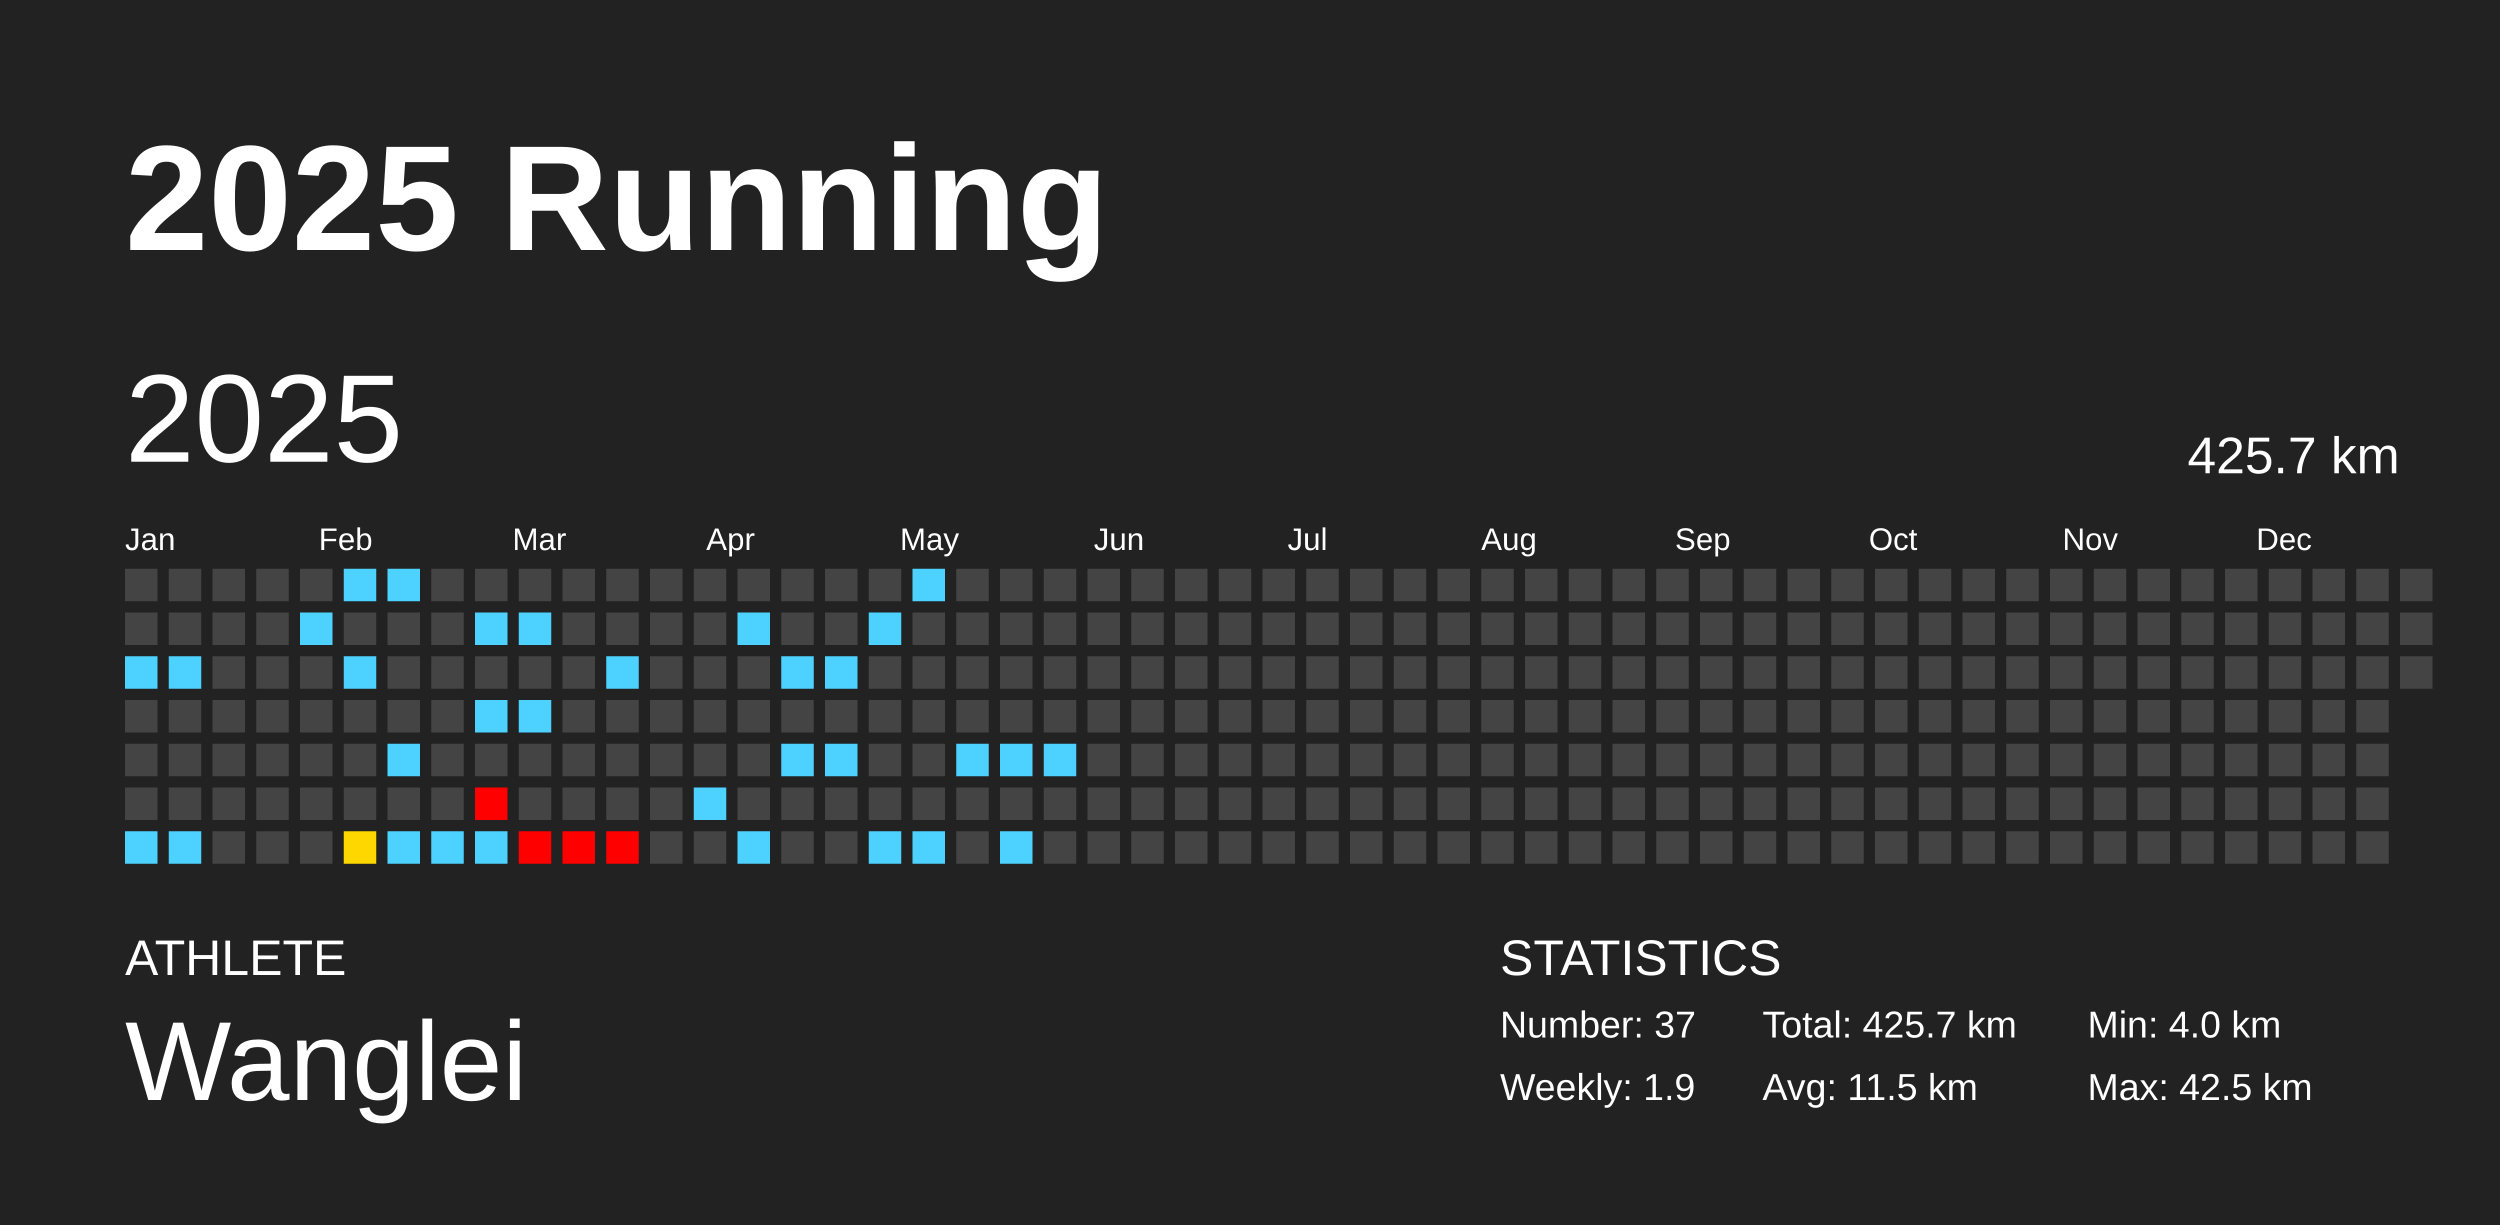
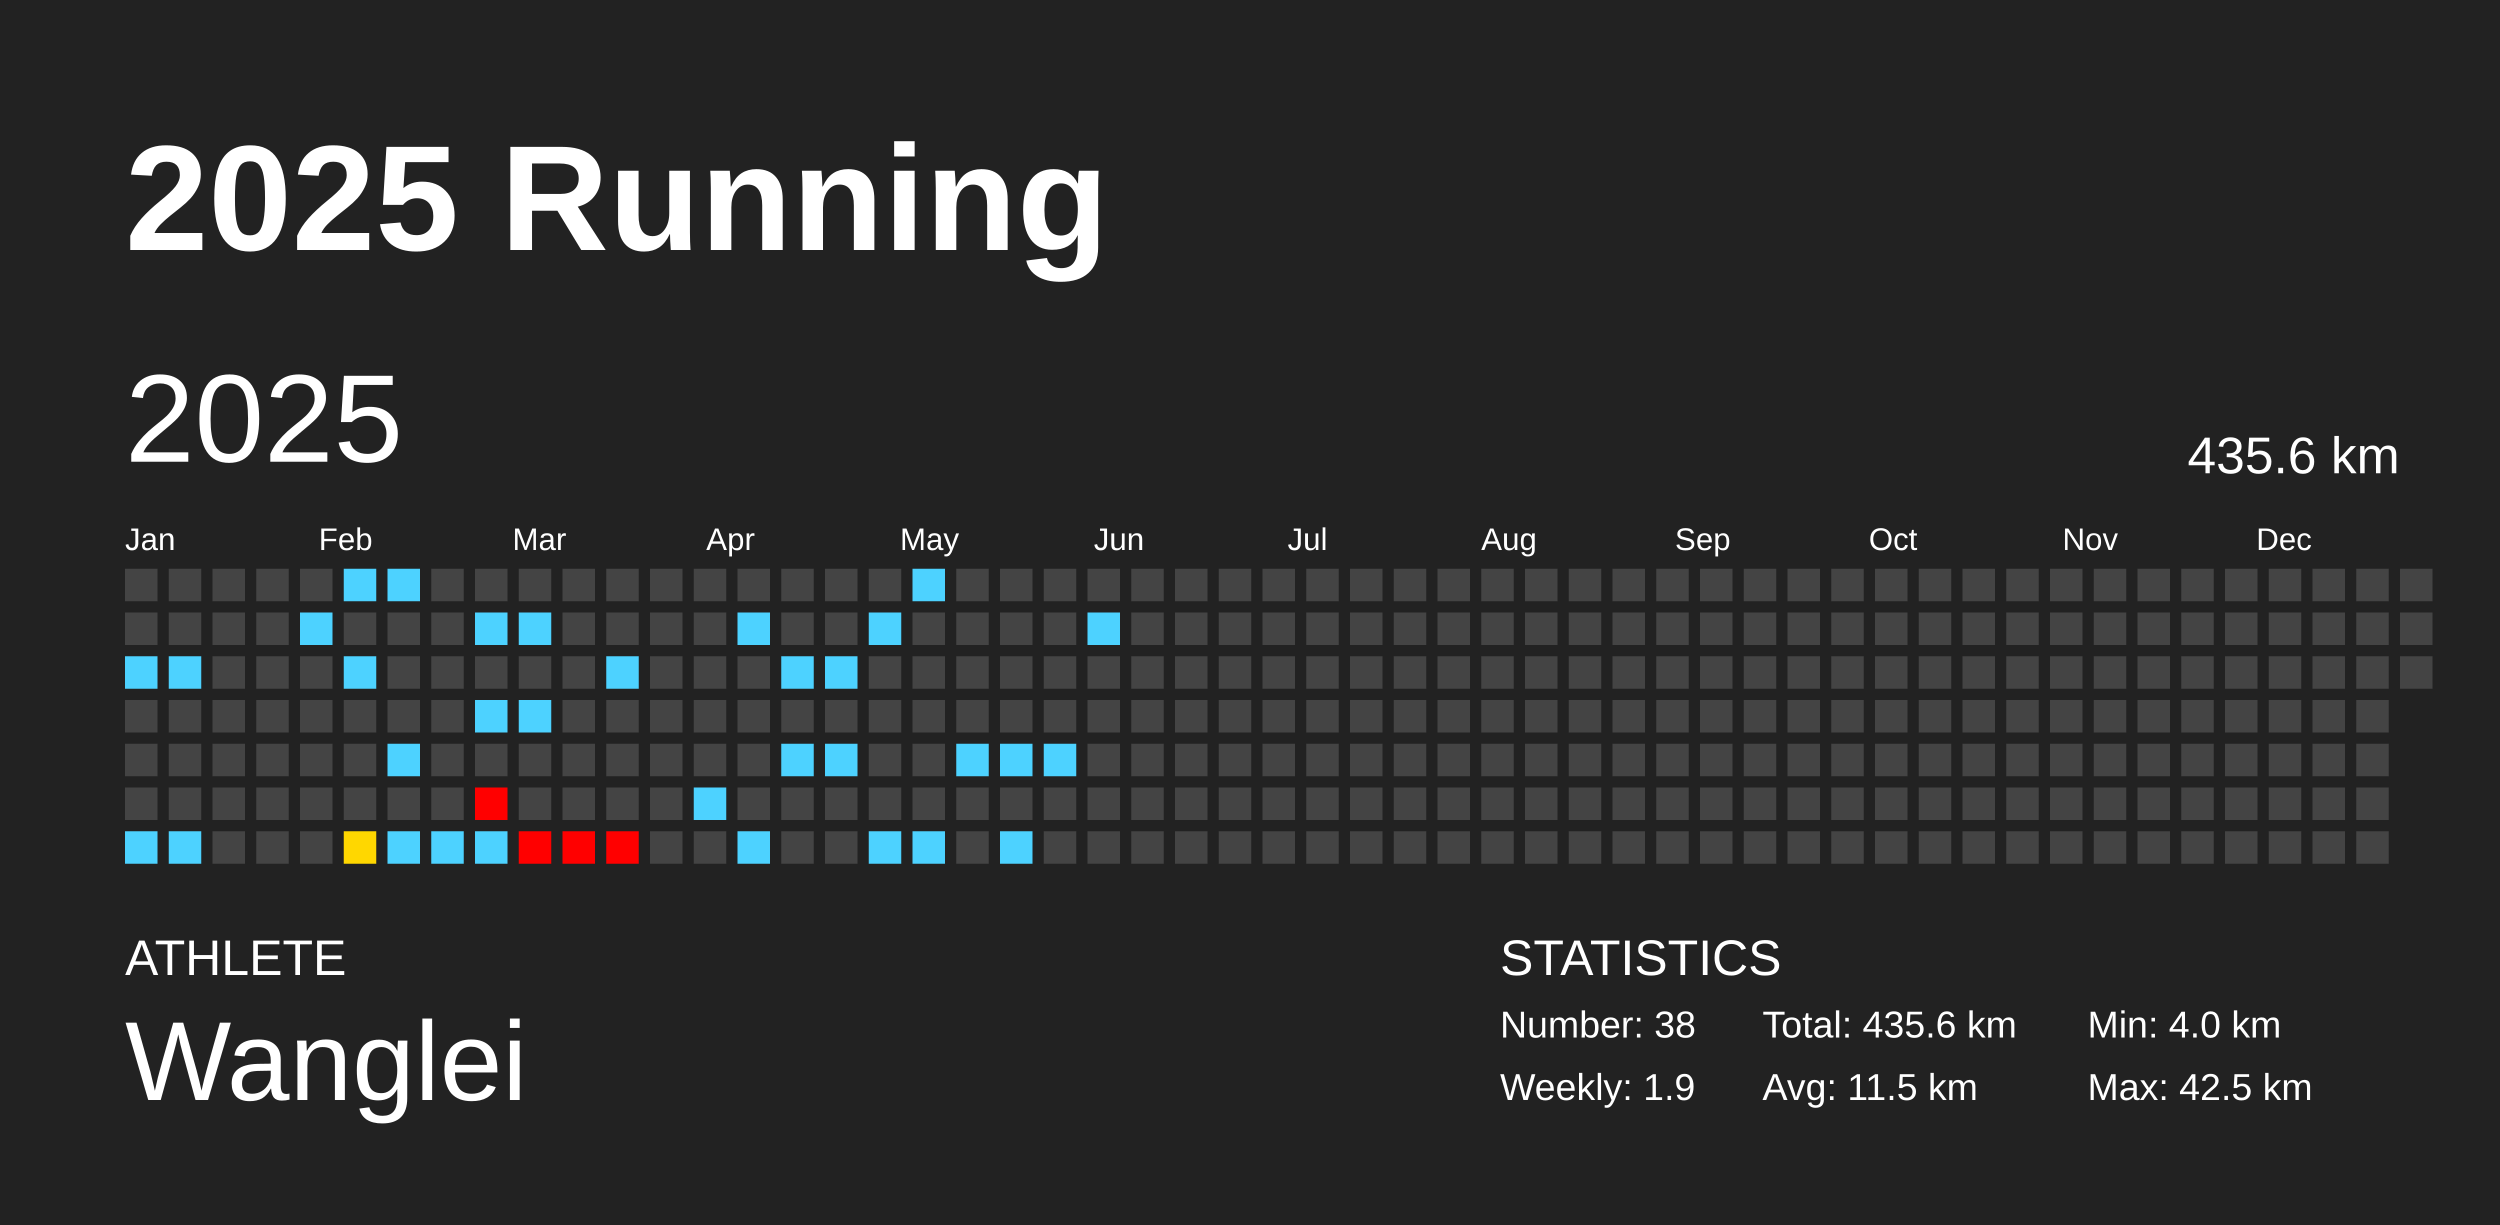
<svg xmlns="http://www.w3.org/2000/svg" baseProfile="full" height="98mm" version="1.1" viewBox="0,0,200,98" width="200mm">
  <defs />
  <rect fill="#222222" height="98" width="200" x="0" y="0" />
  <text fill="#FFFFFF" style="font-size:12px; font-family:Arial; font-weight:bold;" x="10" y="20">2025 Running</text>
  <text fill="#FFFFFF" style="font-size:4px; font-family:Arial" x="10" y="78">ATHLETE</text>
  <text fill="#FFFFFF" style="font-size:9px; font-family:Arial" x="10" y="88">Wanglei</text>
  <text fill="#FFFFFF" style="font-size:4px; font-family:Arial" x="120" y="78">STATISTICS</text>
-   <text fill="#FFFFFF" style="font-size:3px; font-family:Arial" x="120" y="83">Number: 37</text>
+   <text fill="#FFFFFF" style="font-size:3px; font-family:Arial" x="120" y="83">Number: 38</text>
  <text fill="#FFFFFF" style="font-size:3px; font-family:Arial" x="120" y="88">Weekly: 1.9</text>
-   <text fill="#FFFFFF" style="font-size:3px; font-family:Arial" x="141" y="83">Total: 425.7 km</text>
+   <text fill="#FFFFFF" style="font-size:3px; font-family:Arial" x="141" y="83">Total: 435.6 km</text>
  <text fill="#FFFFFF" style="font-size:3px; font-family:Arial" x="141" y="88">Avg: 11.5 km</text>
  <text fill="#FFFFFF" style="font-size:3px; font-family:Arial" x="167" y="83">Min: 4.0 km</text>
  <text fill="#FFFFFF" style="font-size:3px; font-family:Arial" x="167" y="88">Max: 42.5 km</text>
  <text dominant-baseline="hanging" fill="#FFFFFF" style="font-size:10.0px; font-family:Arial;" x="10" y="30">2025</text>
-   <text dominant-baseline="hanging" fill="#FFFFFF" style="font-size:4.125px; font-family:Arial;" x="175" y="35">425.7 km</text>
+   <text dominant-baseline="hanging" fill="#FFFFFF" style="font-size:4.125px; font-family:Arial;" x="175" y="35">435.6 km</text>
  <text fill="#FFFFFF" style="font-size:2.5px; font-family:Arial" x="10.0" y="44">Jan</text>
  <text fill="#FFFFFF" style="font-size:2.5px; font-family:Arial" x="25.5" y="44">Feb</text>
  <text fill="#FFFFFF" style="font-size:2.5px; font-family:Arial" x="41.0" y="44">Mar</text>
  <text fill="#FFFFFF" style="font-size:2.5px; font-family:Arial" x="56.5" y="44">Apr</text>
  <text fill="#FFFFFF" style="font-size:2.5px; font-family:Arial" x="72.0" y="44">May</text>
  <text fill="#FFFFFF" style="font-size:2.5px; font-family:Arial" x="87.5" y="44">Jun</text>
  <text fill="#FFFFFF" style="font-size:2.5px; font-family:Arial" x="103.0" y="44">Jul</text>
  <text fill="#FFFFFF" style="font-size:2.5px; font-family:Arial" x="118.5" y="44">Aug</text>
  <text fill="#FFFFFF" style="font-size:2.5px; font-family:Arial" x="134.0" y="44">Sep</text>
  <text fill="#FFFFFF" style="font-size:2.5px; font-family:Arial" x="149.5" y="44">Oct</text>
  <text fill="#FFFFFF" style="font-size:2.5px; font-family:Arial" x="165.0" y="44">Nov</text>
  <text fill="#FFFFFF" style="font-size:2.5px; font-family:Arial" x="180.5" y="44">Dec</text>
  <rect fill="#444444" height="2.6" width="2.6" x="10.0" y="45.5" />
  <rect fill="#444444" height="2.6" width="2.6" x="10.0" y="49.0" />
  <rect fill="#4dd2ff" height="2.6" width="2.6" x="10.0" y="52.5" />
  <rect fill="#444444" height="2.6" width="2.6" x="10.0" y="56.0" />
  <rect fill="#444444" height="2.6" width="2.6" x="10.0" y="59.5" />
  <rect fill="#444444" height="2.6" width="2.6" x="10.0" y="63.0" />
  <rect fill="#4dd2ff" height="2.6" width="2.6" x="10.0" y="66.5" />
  <rect fill="#444444" height="2.6" width="2.6" x="13.5" y="45.5" />
  <rect fill="#444444" height="2.6" width="2.6" x="13.5" y="49.0" />
  <rect fill="#4dd2ff" height="2.6" width="2.6" x="13.5" y="52.5" />
  <rect fill="#444444" height="2.6" width="2.6" x="13.5" y="56.0" />
  <rect fill="#444444" height="2.6" width="2.6" x="13.5" y="59.5" />
  <rect fill="#444444" height="2.6" width="2.6" x="13.5" y="63.0" />
  <rect fill="#4dd2ff" height="2.6" width="2.6" x="13.5" y="66.5" />
  <rect fill="#444444" height="2.6" width="2.6" x="17.0" y="45.5" />
  <rect fill="#444444" height="2.6" width="2.6" x="17.0" y="49.0" />
  <rect fill="#444444" height="2.6" width="2.6" x="17.0" y="52.5" />
  <rect fill="#444444" height="2.6" width="2.6" x="17.0" y="56.0" />
  <rect fill="#444444" height="2.6" width="2.6" x="17.0" y="59.5" />
  <rect fill="#444444" height="2.6" width="2.6" x="17.0" y="63.0" />
  <rect fill="#444444" height="2.6" width="2.6" x="17.0" y="66.5" />
  <rect fill="#444444" height="2.6" width="2.6" x="20.5" y="45.5" />
  <rect fill="#444444" height="2.6" width="2.6" x="20.5" y="49.0" />
  <rect fill="#444444" height="2.6" width="2.6" x="20.5" y="52.5" />
  <rect fill="#444444" height="2.6" width="2.6" x="20.5" y="56.0" />
  <rect fill="#444444" height="2.6" width="2.6" x="20.5" y="59.5" />
  <rect fill="#444444" height="2.6" width="2.6" x="20.5" y="63.0" />
  <rect fill="#444444" height="2.6" width="2.6" x="20.5" y="66.5" />
  <rect fill="#444444" height="2.6" width="2.6" x="24.0" y="45.5" />
  <rect fill="#4dd2ff" height="2.6" width="2.6" x="24.0" y="49.0" />
  <rect fill="#444444" height="2.6" width="2.6" x="24.0" y="52.5" />
  <rect fill="#444444" height="2.6" width="2.6" x="24.0" y="56.0" />
  <rect fill="#444444" height="2.6" width="2.6" x="24.0" y="59.5" />
  <rect fill="#444444" height="2.6" width="2.6" x="24.0" y="63.0" />
  <rect fill="#444444" height="2.6" width="2.6" x="24.0" y="66.5" />
  <rect fill="#4dd2ff" height="2.6" width="2.6" x="27.5" y="45.5" />
  <rect fill="#444444" height="2.6" width="2.6" x="27.5" y="49.0" />
  <rect fill="#4dd2ff" height="2.6" width="2.6" x="27.5" y="52.5" />
  <rect fill="#444444" height="2.6" width="2.6" x="27.5" y="56.0" />
  <rect fill="#444444" height="2.6" width="2.6" x="27.5" y="59.5" />
  <rect fill="#444444" height="2.6" width="2.6" x="27.5" y="63.0" />
  <rect fill="#ffd700" height="2.6" width="2.6" x="27.5" y="66.5" />
  <rect fill="#4dd2ff" height="2.6" width="2.6" x="31.0" y="45.5" />
  <rect fill="#444444" height="2.6" width="2.6" x="31.0" y="49.0" />
  <rect fill="#444444" height="2.6" width="2.6" x="31.0" y="52.5" />
  <rect fill="#444444" height="2.6" width="2.6" x="31.0" y="56.0" />
  <rect fill="#4dd2ff" height="2.6" width="2.6" x="31.0" y="59.5" />
  <rect fill="#444444" height="2.6" width="2.6" x="31.0" y="63.0" />
  <rect fill="#4dd2ff" height="2.6" width="2.6" x="31.0" y="66.5" />
  <rect fill="#444444" height="2.6" width="2.6" x="34.5" y="45.5" />
  <rect fill="#444444" height="2.6" width="2.6" x="34.5" y="49.0" />
  <rect fill="#444444" height="2.6" width="2.6" x="34.5" y="52.5" />
  <rect fill="#444444" height="2.6" width="2.6" x="34.5" y="56.0" />
  <rect fill="#444444" height="2.6" width="2.6" x="34.5" y="59.5" />
  <rect fill="#444444" height="2.6" width="2.6" x="34.5" y="63.0" />
  <rect fill="#4dd2ff" height="2.6" width="2.6" x="34.5" y="66.5" />
  <rect fill="#444444" height="2.6" width="2.6" x="38.0" y="45.5" />
  <rect fill="#4dd2ff" height="2.6" width="2.6" x="38.0" y="49.0" />
  <rect fill="#444444" height="2.6" width="2.6" x="38.0" y="52.5" />
  <rect fill="#4dd2ff" height="2.6" width="2.6" x="38.0" y="56.0" />
  <rect fill="#444444" height="2.6" width="2.6" x="38.0" y="59.5" />
  <rect fill="red" height="2.6" width="2.6" x="38.0" y="63.0" />
  <rect fill="#4dd2ff" height="2.6" width="2.6" x="38.0" y="66.5" />
  <rect fill="#444444" height="2.6" width="2.6" x="41.5" y="45.5" />
  <rect fill="#4dd2ff" height="2.6" width="2.6" x="41.5" y="49.0" />
  <rect fill="#444444" height="2.6" width="2.6" x="41.5" y="52.5" />
  <rect fill="#4dd2ff" height="2.6" width="2.6" x="41.5" y="56.0" />
  <rect fill="#444444" height="2.6" width="2.6" x="41.5" y="59.5" />
  <rect fill="#444444" height="2.6" width="2.6" x="41.5" y="63.0" />
  <rect fill="red" height="2.6" width="2.6" x="41.5" y="66.5" />
  <rect fill="#444444" height="2.6" width="2.6" x="45.0" y="45.5" />
  <rect fill="#444444" height="2.6" width="2.6" x="45.0" y="49.0" />
  <rect fill="#444444" height="2.6" width="2.6" x="45.0" y="52.5" />
  <rect fill="#444444" height="2.6" width="2.6" x="45.0" y="56.0" />
  <rect fill="#444444" height="2.6" width="2.6" x="45.0" y="59.5" />
  <rect fill="#444444" height="2.6" width="2.6" x="45.0" y="63.0" />
  <rect fill="red" height="2.6" width="2.6" x="45.0" y="66.5" />
  <rect fill="#444444" height="2.6" width="2.6" x="48.5" y="45.5" />
  <rect fill="#444444" height="2.6" width="2.6" x="48.5" y="49.0" />
  <rect fill="#4dd2ff" height="2.6" width="2.6" x="48.5" y="52.5" />
  <rect fill="#444444" height="2.6" width="2.6" x="48.5" y="56.0" />
  <rect fill="#444444" height="2.6" width="2.6" x="48.5" y="59.5" />
  <rect fill="#444444" height="2.6" width="2.6" x="48.5" y="63.0" />
  <rect fill="red" height="2.6" width="2.6" x="48.5" y="66.5" />
  <rect fill="#444444" height="2.6" width="2.6" x="52.0" y="45.5" />
  <rect fill="#444444" height="2.6" width="2.6" x="52.0" y="49.0" />
  <rect fill="#444444" height="2.6" width="2.6" x="52.0" y="52.5" />
  <rect fill="#444444" height="2.6" width="2.6" x="52.0" y="56.0" />
  <rect fill="#444444" height="2.6" width="2.6" x="52.0" y="59.5" />
  <rect fill="#444444" height="2.6" width="2.6" x="52.0" y="63.0" />
  <rect fill="#444444" height="2.6" width="2.6" x="52.0" y="66.5" />
  <rect fill="#444444" height="2.6" width="2.6" x="55.5" y="45.5" />
  <rect fill="#444444" height="2.6" width="2.6" x="55.5" y="49.0" />
  <rect fill="#444444" height="2.6" width="2.6" x="55.5" y="52.5" />
  <rect fill="#444444" height="2.6" width="2.6" x="55.5" y="56.0" />
  <rect fill="#444444" height="2.6" width="2.6" x="55.5" y="59.5" />
  <rect fill="#4dd2ff" height="2.6" width="2.6" x="55.5" y="63.0" />
  <rect fill="#444444" height="2.6" width="2.6" x="55.5" y="66.5" />
  <rect fill="#444444" height="2.6" width="2.6" x="59.0" y="45.5" />
  <rect fill="#4dd2ff" height="2.6" width="2.6" x="59.0" y="49.0" />
  <rect fill="#444444" height="2.6" width="2.6" x="59.0" y="52.5" />
  <rect fill="#444444" height="2.6" width="2.6" x="59.0" y="56.0" />
  <rect fill="#444444" height="2.6" width="2.6" x="59.0" y="59.5" />
  <rect fill="#444444" height="2.6" width="2.6" x="59.0" y="63.0" />
  <rect fill="#4dd2ff" height="2.6" width="2.6" x="59.0" y="66.5" />
  <rect fill="#444444" height="2.6" width="2.6" x="62.5" y="45.5" />
  <rect fill="#444444" height="2.6" width="2.6" x="62.5" y="49.0" />
  <rect fill="#4dd2ff" height="2.6" width="2.6" x="62.5" y="52.5" />
  <rect fill="#444444" height="2.6" width="2.6" x="62.5" y="56.0" />
  <rect fill="#4dd2ff" height="2.6" width="2.6" x="62.5" y="59.5" />
  <rect fill="#444444" height="2.6" width="2.6" x="62.5" y="63.0" />
  <rect fill="#444444" height="2.6" width="2.6" x="62.5" y="66.5" />
  <rect fill="#444444" height="2.6" width="2.6" x="66.0" y="45.5" />
  <rect fill="#444444" height="2.6" width="2.6" x="66.0" y="49.0" />
  <rect fill="#4dd2ff" height="2.6" width="2.6" x="66.0" y="52.5" />
  <rect fill="#444444" height="2.6" width="2.6" x="66.0" y="56.0" />
  <rect fill="#4dd2ff" height="2.6" width="2.6" x="66.0" y="59.5" />
  <rect fill="#444444" height="2.6" width="2.6" x="66.0" y="63.0" />
  <rect fill="#444444" height="2.6" width="2.6" x="66.0" y="66.5" />
  <rect fill="#444444" height="2.6" width="2.6" x="69.5" y="45.5" />
  <rect fill="#4dd2ff" height="2.6" width="2.6" x="69.5" y="49.0" />
  <rect fill="#444444" height="2.6" width="2.6" x="69.5" y="52.5" />
  <rect fill="#444444" height="2.6" width="2.6" x="69.5" y="56.0" />
  <rect fill="#444444" height="2.6" width="2.6" x="69.5" y="59.5" />
  <rect fill="#444444" height="2.6" width="2.6" x="69.5" y="63.0" />
  <rect fill="#4dd2ff" height="2.6" width="2.6" x="69.5" y="66.5" />
  <rect fill="#4dd2ff" height="2.6" width="2.6" x="73.0" y="45.5" />
  <rect fill="#444444" height="2.6" width="2.6" x="73.0" y="49.0" />
  <rect fill="#444444" height="2.6" width="2.6" x="73.0" y="52.5" />
  <rect fill="#444444" height="2.6" width="2.6" x="73.0" y="56.0" />
  <rect fill="#444444" height="2.6" width="2.6" x="73.0" y="59.5" />
  <rect fill="#444444" height="2.6" width="2.6" x="73.0" y="63.0" />
  <rect fill="#4dd2ff" height="2.6" width="2.6" x="73.0" y="66.5" />
  <rect fill="#444444" height="2.6" width="2.6" x="76.5" y="45.5" />
  <rect fill="#444444" height="2.6" width="2.6" x="76.5" y="49.0" />
  <rect fill="#444444" height="2.6" width="2.6" x="76.5" y="52.5" />
  <rect fill="#444444" height="2.6" width="2.6" x="76.5" y="56.0" />
  <rect fill="#4dd2ff" height="2.6" width="2.6" x="76.5" y="59.5" />
  <rect fill="#444444" height="2.6" width="2.6" x="76.5" y="63.0" />
  <rect fill="#444444" height="2.6" width="2.6" x="76.5" y="66.5" />
  <rect fill="#444444" height="2.6" width="2.6" x="80.0" y="45.5" />
  <rect fill="#444444" height="2.6" width="2.6" x="80.0" y="49.0" />
  <rect fill="#444444" height="2.6" width="2.6" x="80.0" y="52.5" />
  <rect fill="#444444" height="2.6" width="2.6" x="80.0" y="56.0" />
  <rect fill="#4dd2ff" height="2.6" width="2.6" x="80.0" y="59.5" />
  <rect fill="#444444" height="2.6" width="2.6" x="80.0" y="63.0" />
  <rect fill="#4dd2ff" height="2.6" width="2.6" x="80.0" y="66.5" />
  <rect fill="#444444" height="2.6" width="2.6" x="83.5" y="45.5" />
  <rect fill="#444444" height="2.6" width="2.6" x="83.5" y="49.0" />
  <rect fill="#444444" height="2.6" width="2.6" x="83.5" y="52.5" />
  <rect fill="#444444" height="2.6" width="2.6" x="83.5" y="56.0" />
  <rect fill="#4dd2ff" height="2.6" width="2.6" x="83.5" y="59.5" />
  <rect fill="#444444" height="2.6" width="2.6" x="83.5" y="63.0" />
  <rect fill="#444444" height="2.6" width="2.6" x="83.5" y="66.5" />
  <rect fill="#444444" height="2.6" width="2.6" x="87.0" y="45.5" />
-   <rect fill="#444444" height="2.6" width="2.6" x="87.0" y="49.0" />
+   <rect fill="#4dd2ff" height="2.6" width="2.6" x="87.0" y="49.0" />
  <rect fill="#444444" height="2.6" width="2.6" x="87.0" y="52.5" />
  <rect fill="#444444" height="2.6" width="2.6" x="87.0" y="56.0" />
  <rect fill="#444444" height="2.6" width="2.6" x="87.0" y="59.5" />
  <rect fill="#444444" height="2.6" width="2.6" x="87.0" y="63.0" />
  <rect fill="#444444" height="2.6" width="2.6" x="87.0" y="66.5" />
  <rect fill="#444444" height="2.6" width="2.6" x="90.5" y="45.5" />
  <rect fill="#444444" height="2.6" width="2.6" x="90.5" y="49.0" />
  <rect fill="#444444" height="2.6" width="2.6" x="90.5" y="52.5" />
  <rect fill="#444444" height="2.6" width="2.6" x="90.5" y="56.0" />
  <rect fill="#444444" height="2.6" width="2.6" x="90.5" y="59.5" />
  <rect fill="#444444" height="2.6" width="2.6" x="90.5" y="63.0" />
  <rect fill="#444444" height="2.6" width="2.6" x="90.5" y="66.5" />
  <rect fill="#444444" height="2.6" width="2.6" x="94.0" y="45.5" />
  <rect fill="#444444" height="2.6" width="2.6" x="94.0" y="49.0" />
  <rect fill="#444444" height="2.6" width="2.6" x="94.0" y="52.5" />
  <rect fill="#444444" height="2.6" width="2.6" x="94.0" y="56.0" />
  <rect fill="#444444" height="2.6" width="2.6" x="94.0" y="59.5" />
  <rect fill="#444444" height="2.6" width="2.6" x="94.0" y="63.0" />
  <rect fill="#444444" height="2.6" width="2.6" x="94.0" y="66.5" />
  <rect fill="#444444" height="2.6" width="2.6" x="97.5" y="45.5" />
  <rect fill="#444444" height="2.6" width="2.6" x="97.5" y="49.0" />
  <rect fill="#444444" height="2.6" width="2.6" x="97.5" y="52.5" />
  <rect fill="#444444" height="2.6" width="2.6" x="97.5" y="56.0" />
  <rect fill="#444444" height="2.6" width="2.6" x="97.5" y="59.5" />
  <rect fill="#444444" height="2.6" width="2.6" x="97.5" y="63.0" />
  <rect fill="#444444" height="2.6" width="2.6" x="97.5" y="66.5" />
  <rect fill="#444444" height="2.6" width="2.6" x="101.0" y="45.5" />
  <rect fill="#444444" height="2.6" width="2.6" x="101.0" y="49.0" />
  <rect fill="#444444" height="2.6" width="2.6" x="101.0" y="52.5" />
  <rect fill="#444444" height="2.6" width="2.6" x="101.0" y="56.0" />
  <rect fill="#444444" height="2.6" width="2.6" x="101.0" y="59.5" />
  <rect fill="#444444" height="2.6" width="2.6" x="101.0" y="63.0" />
  <rect fill="#444444" height="2.6" width="2.6" x="101.0" y="66.5" />
  <rect fill="#444444" height="2.6" width="2.6" x="104.5" y="45.5" />
  <rect fill="#444444" height="2.6" width="2.6" x="104.5" y="49.0" />
  <rect fill="#444444" height="2.6" width="2.6" x="104.5" y="52.5" />
  <rect fill="#444444" height="2.6" width="2.6" x="104.5" y="56.0" />
  <rect fill="#444444" height="2.6" width="2.6" x="104.5" y="59.5" />
  <rect fill="#444444" height="2.6" width="2.6" x="104.5" y="63.0" />
  <rect fill="#444444" height="2.6" width="2.6" x="104.5" y="66.5" />
  <rect fill="#444444" height="2.6" width="2.6" x="108.0" y="45.5" />
  <rect fill="#444444" height="2.6" width="2.6" x="108.0" y="49.0" />
  <rect fill="#444444" height="2.6" width="2.6" x="108.0" y="52.5" />
  <rect fill="#444444" height="2.6" width="2.6" x="108.0" y="56.0" />
  <rect fill="#444444" height="2.6" width="2.6" x="108.0" y="59.5" />
  <rect fill="#444444" height="2.6" width="2.6" x="108.0" y="63.0" />
  <rect fill="#444444" height="2.6" width="2.6" x="108.0" y="66.5" />
  <rect fill="#444444" height="2.6" width="2.6" x="111.5" y="45.5" />
  <rect fill="#444444" height="2.6" width="2.6" x="111.5" y="49.0" />
  <rect fill="#444444" height="2.6" width="2.6" x="111.5" y="52.5" />
  <rect fill="#444444" height="2.6" width="2.6" x="111.5" y="56.0" />
  <rect fill="#444444" height="2.6" width="2.6" x="111.5" y="59.5" />
  <rect fill="#444444" height="2.6" width="2.6" x="111.5" y="63.0" />
  <rect fill="#444444" height="2.6" width="2.6" x="111.5" y="66.5" />
  <rect fill="#444444" height="2.6" width="2.6" x="115.0" y="45.5" />
  <rect fill="#444444" height="2.6" width="2.6" x="115.0" y="49.0" />
  <rect fill="#444444" height="2.6" width="2.6" x="115.0" y="52.5" />
  <rect fill="#444444" height="2.6" width="2.6" x="115.0" y="56.0" />
  <rect fill="#444444" height="2.6" width="2.6" x="115.0" y="59.5" />
  <rect fill="#444444" height="2.6" width="2.6" x="115.0" y="63.0" />
  <rect fill="#444444" height="2.6" width="2.6" x="115.0" y="66.5" />
  <rect fill="#444444" height="2.6" width="2.6" x="118.5" y="45.5" />
  <rect fill="#444444" height="2.6" width="2.6" x="118.5" y="49.0" />
  <rect fill="#444444" height="2.6" width="2.6" x="118.5" y="52.5" />
  <rect fill="#444444" height="2.6" width="2.6" x="118.5" y="56.0" />
  <rect fill="#444444" height="2.6" width="2.6" x="118.5" y="59.5" />
  <rect fill="#444444" height="2.6" width="2.6" x="118.5" y="63.0" />
  <rect fill="#444444" height="2.6" width="2.6" x="118.5" y="66.5" />
  <rect fill="#444444" height="2.6" width="2.6" x="122.0" y="45.5" />
  <rect fill="#444444" height="2.6" width="2.6" x="122.0" y="49.0" />
  <rect fill="#444444" height="2.6" width="2.6" x="122.0" y="52.5" />
  <rect fill="#444444" height="2.6" width="2.6" x="122.0" y="56.0" />
  <rect fill="#444444" height="2.6" width="2.6" x="122.0" y="59.5" />
  <rect fill="#444444" height="2.6" width="2.6" x="122.0" y="63.0" />
  <rect fill="#444444" height="2.6" width="2.6" x="122.0" y="66.5" />
  <rect fill="#444444" height="2.6" width="2.6" x="125.5" y="45.5" />
  <rect fill="#444444" height="2.6" width="2.6" x="125.5" y="49.0" />
  <rect fill="#444444" height="2.6" width="2.6" x="125.5" y="52.5" />
  <rect fill="#444444" height="2.6" width="2.6" x="125.5" y="56.0" />
  <rect fill="#444444" height="2.6" width="2.6" x="125.5" y="59.5" />
  <rect fill="#444444" height="2.6" width="2.6" x="125.5" y="63.0" />
  <rect fill="#444444" height="2.6" width="2.6" x="125.5" y="66.5" />
  <rect fill="#444444" height="2.6" width="2.6" x="129.0" y="45.5" />
  <rect fill="#444444" height="2.6" width="2.6" x="129.0" y="49.0" />
  <rect fill="#444444" height="2.6" width="2.6" x="129.0" y="52.5" />
  <rect fill="#444444" height="2.6" width="2.6" x="129.0" y="56.0" />
  <rect fill="#444444" height="2.6" width="2.6" x="129.0" y="59.5" />
  <rect fill="#444444" height="2.6" width="2.6" x="129.0" y="63.0" />
  <rect fill="#444444" height="2.6" width="2.6" x="129.0" y="66.5" />
  <rect fill="#444444" height="2.6" width="2.6" x="132.5" y="45.5" />
  <rect fill="#444444" height="2.6" width="2.6" x="132.5" y="49.0" />
  <rect fill="#444444" height="2.6" width="2.6" x="132.5" y="52.5" />
  <rect fill="#444444" height="2.6" width="2.6" x="132.5" y="56.0" />
  <rect fill="#444444" height="2.6" width="2.6" x="132.5" y="59.5" />
  <rect fill="#444444" height="2.6" width="2.6" x="132.5" y="63.0" />
  <rect fill="#444444" height="2.6" width="2.6" x="132.5" y="66.5" />
  <rect fill="#444444" height="2.6" width="2.6" x="136.0" y="45.5" />
  <rect fill="#444444" height="2.6" width="2.6" x="136.0" y="49.0" />
  <rect fill="#444444" height="2.6" width="2.6" x="136.0" y="52.5" />
  <rect fill="#444444" height="2.6" width="2.6" x="136.0" y="56.0" />
  <rect fill="#444444" height="2.6" width="2.6" x="136.0" y="59.5" />
  <rect fill="#444444" height="2.6" width="2.6" x="136.0" y="63.0" />
  <rect fill="#444444" height="2.6" width="2.6" x="136.0" y="66.5" />
  <rect fill="#444444" height="2.6" width="2.6" x="139.5" y="45.5" />
  <rect fill="#444444" height="2.6" width="2.6" x="139.5" y="49.0" />
  <rect fill="#444444" height="2.6" width="2.6" x="139.5" y="52.5" />
  <rect fill="#444444" height="2.6" width="2.6" x="139.5" y="56.0" />
  <rect fill="#444444" height="2.6" width="2.6" x="139.5" y="59.5" />
  <rect fill="#444444" height="2.6" width="2.6" x="139.5" y="63.0" />
  <rect fill="#444444" height="2.6" width="2.6" x="139.5" y="66.5" />
  <rect fill="#444444" height="2.6" width="2.6" x="143.0" y="45.5" />
  <rect fill="#444444" height="2.6" width="2.6" x="143.0" y="49.0" />
  <rect fill="#444444" height="2.6" width="2.6" x="143.0" y="52.5" />
  <rect fill="#444444" height="2.6" width="2.6" x="143.0" y="56.0" />
  <rect fill="#444444" height="2.6" width="2.6" x="143.0" y="59.5" />
  <rect fill="#444444" height="2.6" width="2.6" x="143.0" y="63.0" />
  <rect fill="#444444" height="2.6" width="2.6" x="143.0" y="66.5" />
  <rect fill="#444444" height="2.6" width="2.6" x="146.5" y="45.5" />
  <rect fill="#444444" height="2.6" width="2.6" x="146.5" y="49.0" />
  <rect fill="#444444" height="2.6" width="2.6" x="146.5" y="52.5" />
  <rect fill="#444444" height="2.6" width="2.6" x="146.5" y="56.0" />
  <rect fill="#444444" height="2.6" width="2.6" x="146.5" y="59.5" />
  <rect fill="#444444" height="2.6" width="2.6" x="146.5" y="63.0" />
  <rect fill="#444444" height="2.6" width="2.6" x="146.5" y="66.5" />
  <rect fill="#444444" height="2.6" width="2.6" x="150.0" y="45.5" />
  <rect fill="#444444" height="2.6" width="2.6" x="150.0" y="49.0" />
  <rect fill="#444444" height="2.6" width="2.6" x="150.0" y="52.5" />
  <rect fill="#444444" height="2.6" width="2.6" x="150.0" y="56.0" />
  <rect fill="#444444" height="2.6" width="2.6" x="150.0" y="59.5" />
  <rect fill="#444444" height="2.6" width="2.6" x="150.0" y="63.0" />
  <rect fill="#444444" height="2.6" width="2.6" x="150.0" y="66.5" />
  <rect fill="#444444" height="2.6" width="2.6" x="153.5" y="45.5" />
  <rect fill="#444444" height="2.6" width="2.6" x="153.5" y="49.0" />
  <rect fill="#444444" height="2.6" width="2.6" x="153.5" y="52.5" />
  <rect fill="#444444" height="2.6" width="2.6" x="153.5" y="56.0" />
  <rect fill="#444444" height="2.6" width="2.6" x="153.5" y="59.5" />
  <rect fill="#444444" height="2.6" width="2.6" x="153.5" y="63.0" />
  <rect fill="#444444" height="2.6" width="2.6" x="153.5" y="66.5" />
  <rect fill="#444444" height="2.6" width="2.6" x="157.0" y="45.5" />
  <rect fill="#444444" height="2.6" width="2.6" x="157.0" y="49.0" />
  <rect fill="#444444" height="2.6" width="2.6" x="157.0" y="52.5" />
  <rect fill="#444444" height="2.6" width="2.6" x="157.0" y="56.0" />
  <rect fill="#444444" height="2.6" width="2.6" x="157.0" y="59.5" />
  <rect fill="#444444" height="2.6" width="2.6" x="157.0" y="63.0" />
  <rect fill="#444444" height="2.6" width="2.6" x="157.0" y="66.5" />
  <rect fill="#444444" height="2.6" width="2.6" x="160.5" y="45.5" />
  <rect fill="#444444" height="2.6" width="2.6" x="160.5" y="49.0" />
  <rect fill="#444444" height="2.6" width="2.6" x="160.5" y="52.5" />
  <rect fill="#444444" height="2.6" width="2.6" x="160.5" y="56.0" />
  <rect fill="#444444" height="2.6" width="2.6" x="160.5" y="59.5" />
  <rect fill="#444444" height="2.6" width="2.6" x="160.5" y="63.0" />
  <rect fill="#444444" height="2.6" width="2.6" x="160.5" y="66.5" />
  <rect fill="#444444" height="2.6" width="2.6" x="164.0" y="45.5" />
  <rect fill="#444444" height="2.6" width="2.6" x="164.0" y="49.0" />
  <rect fill="#444444" height="2.6" width="2.6" x="164.0" y="52.5" />
  <rect fill="#444444" height="2.6" width="2.6" x="164.0" y="56.0" />
  <rect fill="#444444" height="2.6" width="2.6" x="164.0" y="59.5" />
  <rect fill="#444444" height="2.6" width="2.6" x="164.0" y="63.0" />
  <rect fill="#444444" height="2.6" width="2.6" x="164.0" y="66.5" />
  <rect fill="#444444" height="2.6" width="2.6" x="167.5" y="45.5" />
  <rect fill="#444444" height="2.6" width="2.6" x="167.5" y="49.0" />
  <rect fill="#444444" height="2.6" width="2.6" x="167.5" y="52.5" />
  <rect fill="#444444" height="2.6" width="2.6" x="167.5" y="56.0" />
  <rect fill="#444444" height="2.6" width="2.6" x="167.5" y="59.5" />
  <rect fill="#444444" height="2.6" width="2.6" x="167.5" y="63.0" />
  <rect fill="#444444" height="2.6" width="2.6" x="167.5" y="66.5" />
  <rect fill="#444444" height="2.6" width="2.6" x="171.0" y="45.5" />
  <rect fill="#444444" height="2.6" width="2.6" x="171.0" y="49.0" />
  <rect fill="#444444" height="2.6" width="2.6" x="171.0" y="52.5" />
  <rect fill="#444444" height="2.6" width="2.6" x="171.0" y="56.0" />
  <rect fill="#444444" height="2.6" width="2.6" x="171.0" y="59.5" />
  <rect fill="#444444" height="2.6" width="2.6" x="171.0" y="63.0" />
  <rect fill="#444444" height="2.6" width="2.6" x="171.0" y="66.5" />
  <rect fill="#444444" height="2.6" width="2.6" x="174.5" y="45.5" />
  <rect fill="#444444" height="2.6" width="2.6" x="174.5" y="49.0" />
  <rect fill="#444444" height="2.6" width="2.6" x="174.5" y="52.5" />
  <rect fill="#444444" height="2.6" width="2.6" x="174.5" y="56.0" />
  <rect fill="#444444" height="2.6" width="2.6" x="174.5" y="59.5" />
  <rect fill="#444444" height="2.6" width="2.6" x="174.5" y="63.0" />
  <rect fill="#444444" height="2.6" width="2.6" x="174.5" y="66.5" />
  <rect fill="#444444" height="2.6" width="2.6" x="178.0" y="45.5" />
  <rect fill="#444444" height="2.6" width="2.6" x="178.0" y="49.0" />
  <rect fill="#444444" height="2.6" width="2.6" x="178.0" y="52.5" />
  <rect fill="#444444" height="2.6" width="2.6" x="178.0" y="56.0" />
  <rect fill="#444444" height="2.6" width="2.6" x="178.0" y="59.5" />
  <rect fill="#444444" height="2.6" width="2.6" x="178.0" y="63.0" />
  <rect fill="#444444" height="2.6" width="2.6" x="178.0" y="66.5" />
  <rect fill="#444444" height="2.6" width="2.6" x="181.5" y="45.5" />
  <rect fill="#444444" height="2.6" width="2.6" x="181.5" y="49.0" />
  <rect fill="#444444" height="2.6" width="2.6" x="181.5" y="52.5" />
  <rect fill="#444444" height="2.6" width="2.6" x="181.5" y="56.0" />
  <rect fill="#444444" height="2.6" width="2.6" x="181.5" y="59.5" />
  <rect fill="#444444" height="2.6" width="2.6" x="181.5" y="63.0" />
  <rect fill="#444444" height="2.6" width="2.6" x="181.5" y="66.5" />
  <rect fill="#444444" height="2.6" width="2.6" x="185.0" y="45.5" />
  <rect fill="#444444" height="2.6" width="2.6" x="185.0" y="49.0" />
  <rect fill="#444444" height="2.6" width="2.6" x="185.0" y="52.5" />
  <rect fill="#444444" height="2.6" width="2.6" x="185.0" y="56.0" />
  <rect fill="#444444" height="2.6" width="2.6" x="185.0" y="59.5" />
  <rect fill="#444444" height="2.6" width="2.6" x="185.0" y="63.0" />
  <rect fill="#444444" height="2.6" width="2.6" x="185.0" y="66.5" />
  <rect fill="#444444" height="2.6" width="2.6" x="188.5" y="45.5" />
  <rect fill="#444444" height="2.6" width="2.6" x="188.5" y="49.0" />
  <rect fill="#444444" height="2.6" width="2.6" x="188.5" y="52.5" />
  <rect fill="#444444" height="2.6" width="2.6" x="188.5" y="56.0" />
  <rect fill="#444444" height="2.6" width="2.6" x="188.5" y="59.5" />
  <rect fill="#444444" height="2.6" width="2.6" x="188.5" y="63.0" />
  <rect fill="#444444" height="2.6" width="2.6" x="188.5" y="66.5" />
  <rect fill="#444444" height="2.6" width="2.6" x="192.0" y="45.5" />
  <rect fill="#444444" height="2.6" width="2.6" x="192.0" y="49.0" />
  <rect fill="#444444" height="2.6" width="2.6" x="192.0" y="52.5" />
</svg>
